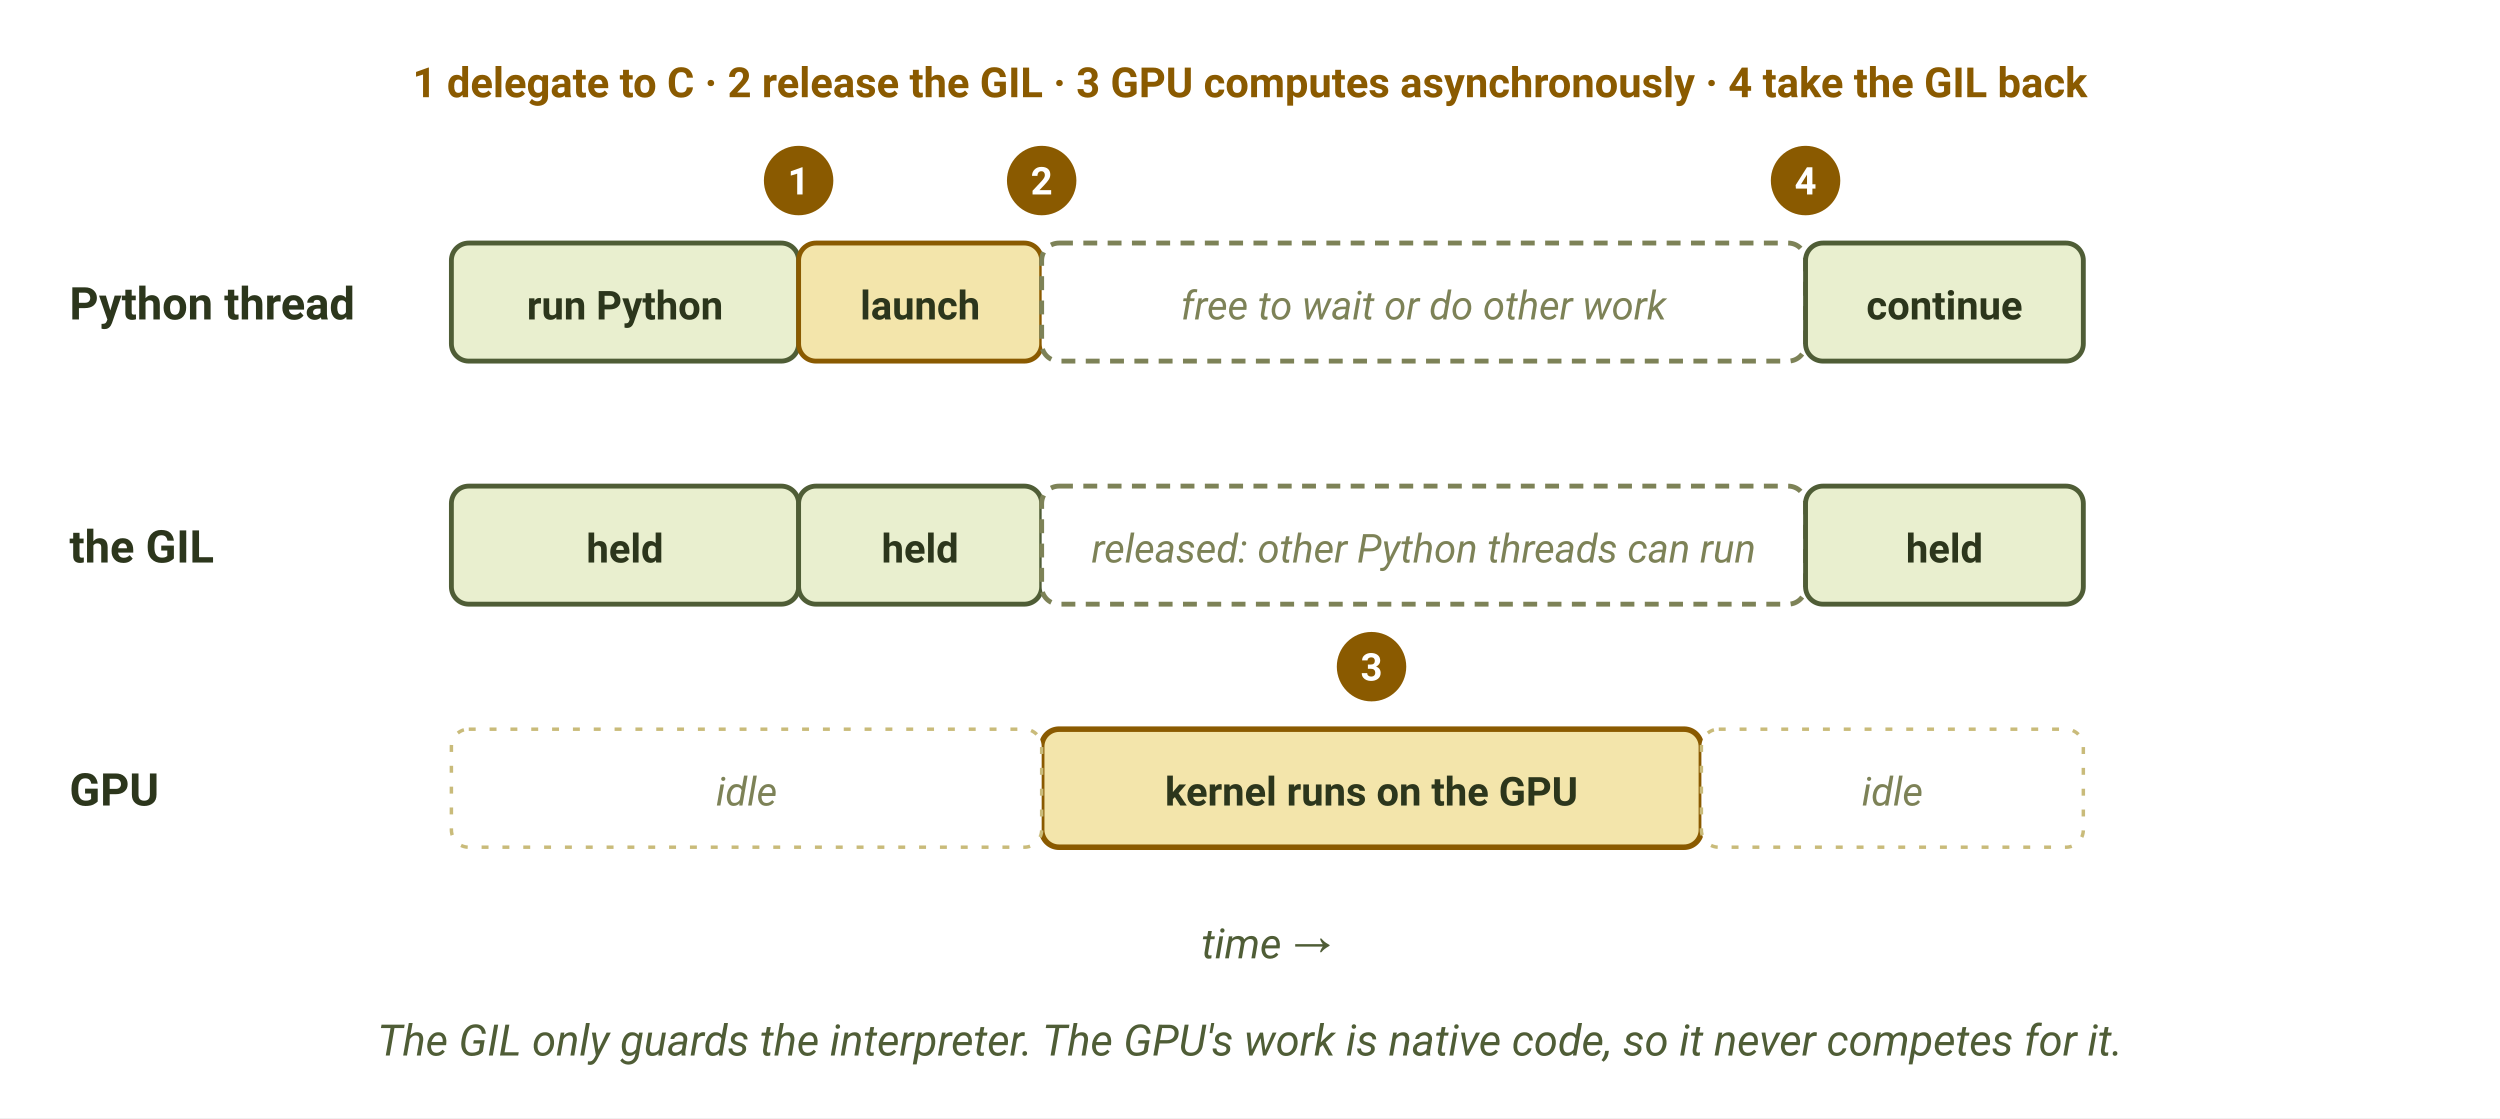
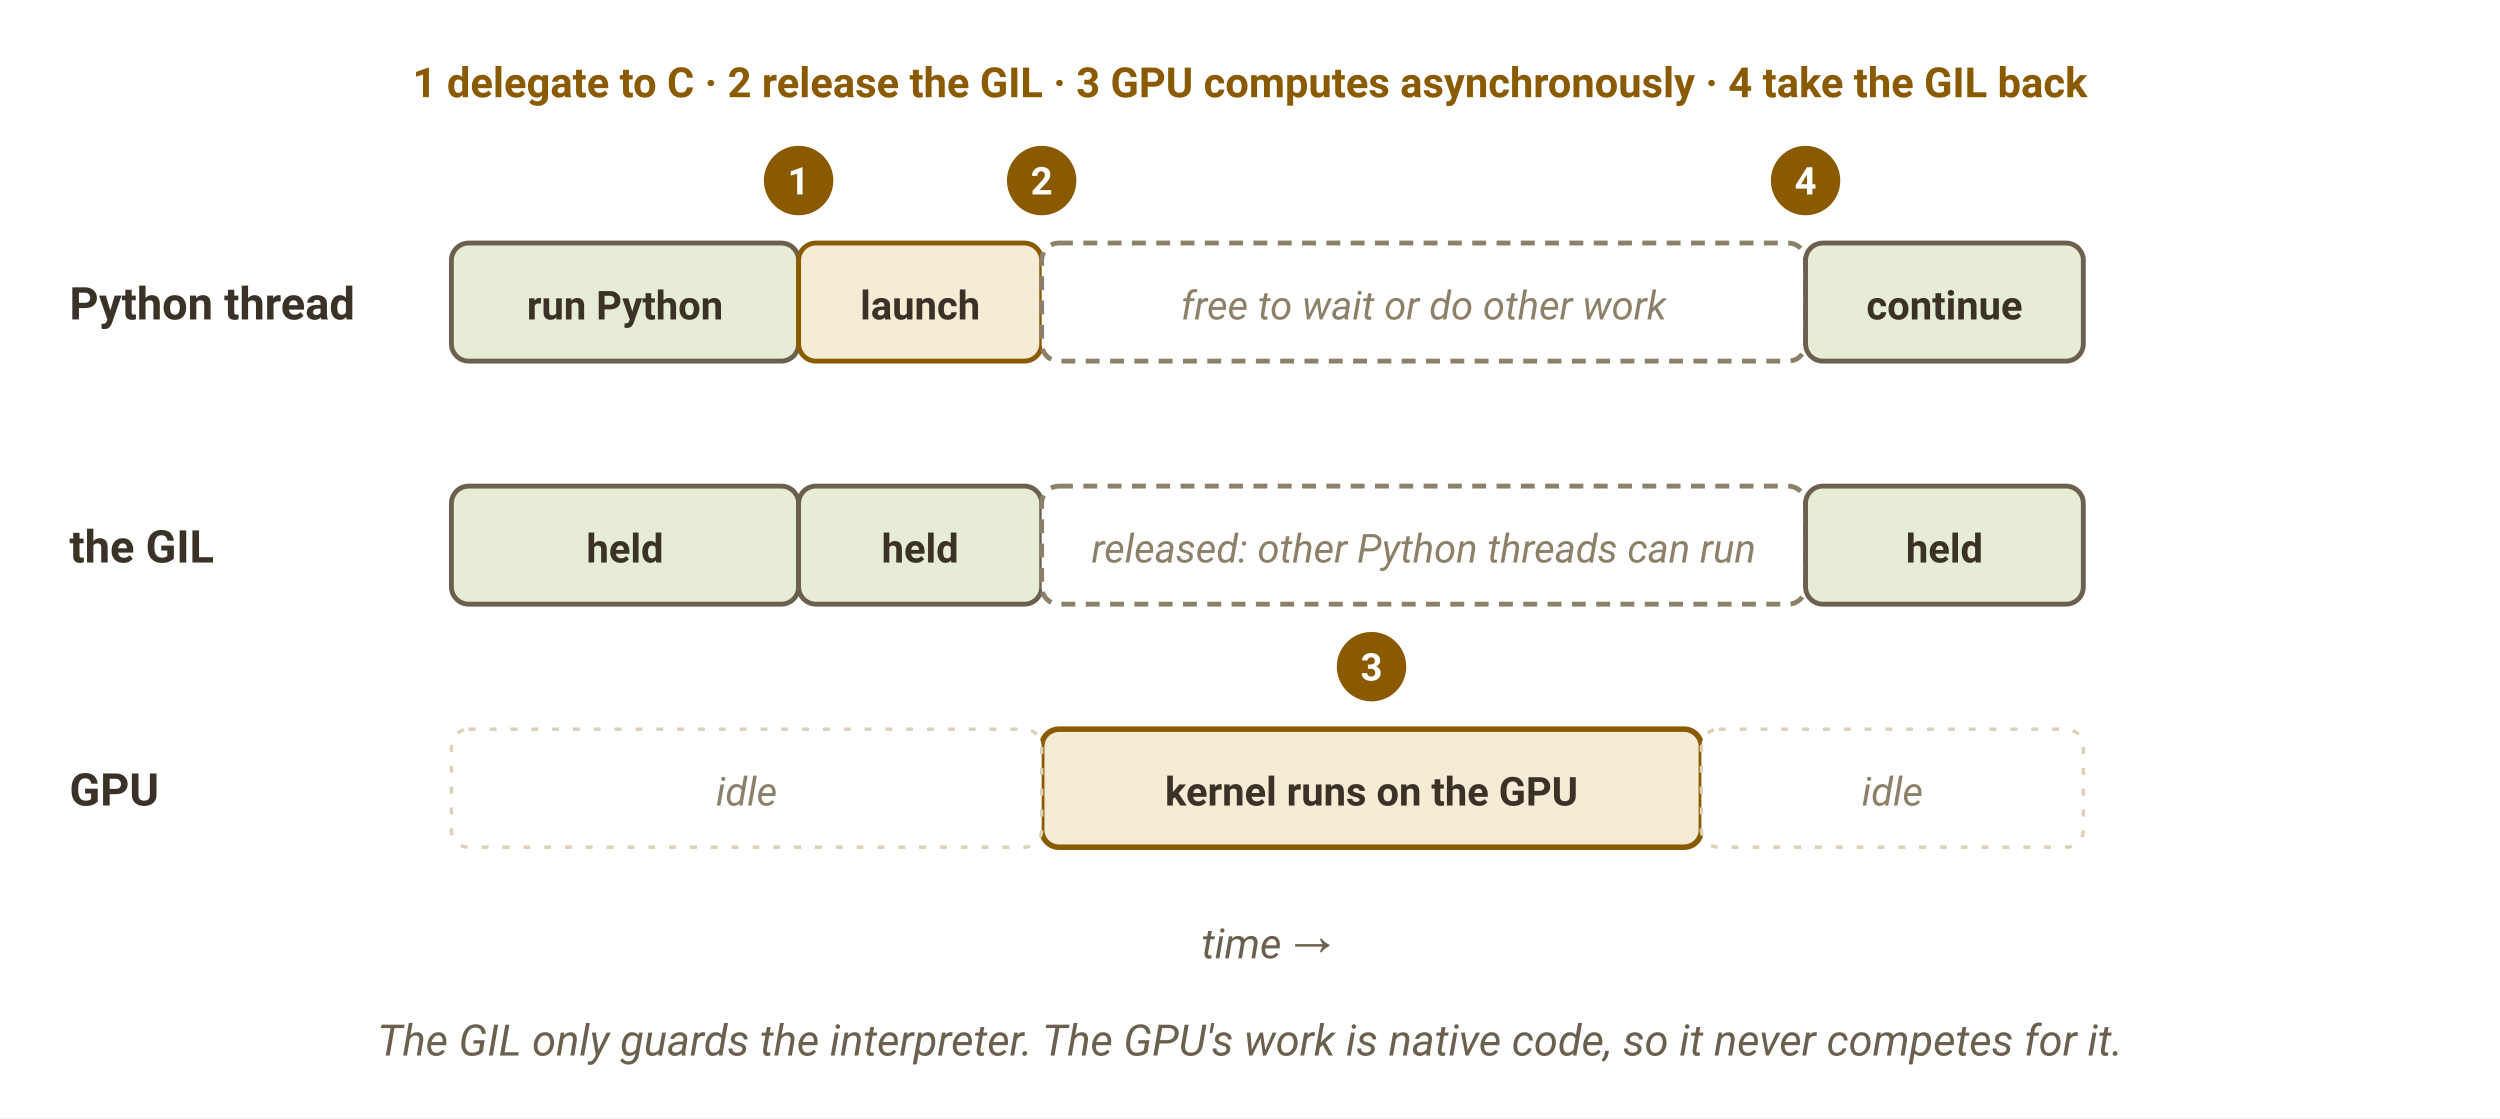
<svg xmlns="http://www.w3.org/2000/svg" viewBox="0 0 720 322" width="720" height="322" font-family="system-ui, -apple-system, 'Segoe UI', Roboto, Helvetica, Arial, sans-serif" role="img">
  <defs />
  <rect width="720" height="322" fill="#ffffff" />
-   <text x="20" y="92" font-size="13" font-weight="700" fill="#2c361c" text-anchor="start">Python thread</text>
-   <text x="20" y="162" font-size="13" font-weight="700" fill="#2c361c" text-anchor="start">the GIL</text>
-   <text x="20" y="232" font-size="13" font-weight="700" fill="#2c361c" text-anchor="start">GPU</text>
-   <rect x="130" y="70" width="100" height="34" rx="5" fill="#e9efcf" stroke="#4f5d36" stroke-width="1.4" />
-   <text x="180" y="92" font-size="11.5" font-weight="700" fill="#2c361c" text-anchor="middle">run Python</text>
-   <rect x="230" y="70" width="70" height="34" rx="5" fill="#f3e5ab" stroke="#8a5a00" stroke-width="1.4" />
-   <text x="265" y="92" font-size="11.5" font-weight="700" fill="#2c361c" text-anchor="middle">launch</text>
-   <rect x="300" y="70" width="220" height="34" rx="5" fill="#ffffff" stroke="#7d8257" stroke-width="1.4" stroke-dasharray="4 3" />
-   <text x="410" y="92" font-size="11.5" font-weight="400" fill="#7d8257" text-anchor="middle" font-style="italic">free to wait or do other work</text>
-   <rect x="520" y="70" width="80" height="34" rx="5" fill="#e9efcf" stroke="#4f5d36" stroke-width="1.4" />
-   <text x="560" y="92" font-size="11.5" font-weight="700" fill="#2c361c" text-anchor="middle">continue</text>
-   <rect x="130" y="140" width="100" height="34" rx="5" fill="#e9efcf" stroke="#4f5d36" stroke-width="1.4" />
-   <text x="180" y="162" font-size="11.5" font-weight="700" fill="#2c361c" text-anchor="middle">held</text>
-   <rect x="230" y="140" width="70" height="34" rx="5" fill="#e9efcf" stroke="#4f5d36" stroke-width="1.4" />
-   <text x="265" y="162" font-size="11.5" font-weight="700" fill="#2c361c" text-anchor="middle">held</text>
-   <rect x="300" y="140" width="220" height="34" rx="5" fill="#ffffff" stroke="#7d8257" stroke-width="1.4" stroke-dasharray="4 3" />
-   <text x="410" y="162" font-size="11.5" font-weight="400" fill="#7d8257" text-anchor="middle" font-style="italic">released: other Python threads can run</text>
-   <rect x="520" y="140" width="80" height="34" rx="5" fill="#e9efcf" stroke="#4f5d36" stroke-width="1.4" />
-   <text x="560" y="162" font-size="11.5" font-weight="700" fill="#2c361c" text-anchor="middle">held</text>
-   <rect x="300" y="210" width="190" height="34" rx="5" fill="#f3e5ab" stroke="#8a5a00" stroke-width="1.6" />
-   <text x="395" y="232" font-size="11.5" font-weight="700" fill="#2c361c" text-anchor="middle">kernel runs on the GPU</text>
-   <rect x="130" y="210" width="170" height="34" rx="5" fill="#ffffff" stroke="#c9bb7a" stroke-width="1" stroke-dasharray="2 4" />
-   <rect x="490" y="210" width="110" height="34" rx="5" fill="#ffffff" stroke="#c9bb7a" stroke-width="1" stroke-dasharray="2 4" />
-   <text x="215" y="232" font-size="11.5" font-weight="400" fill="#7d8257" text-anchor="middle" font-style="italic">idle</text>
-   <text x="545" y="232" font-size="11.5" font-weight="400" fill="#7d8257" text-anchor="middle" font-style="italic">idle</text>
+   <text x="20" y="92" font-size="13" font-weight="700" fill="#3a3226" text-anchor="start">Python thread</text>
+   <text x="20" y="162" font-size="13" font-weight="700" fill="#3a3226" text-anchor="start">the GIL</text>
+   <text x="20" y="232" font-size="13" font-weight="700" fill="#3a3226" text-anchor="start">GPU</text>
+   <rect x="130" y="70" width="100" height="34" rx="5" fill="#e6ecd5" stroke="#6b5f4d" stroke-width="1.4" />
+   <text x="180" y="92" font-size="11.5" font-weight="700" fill="#3a3226" text-anchor="middle">run Python</text>
+   <rect x="230" y="70" width="70" height="34" rx="5" fill="#f6ecd6" stroke="#8a5a00" stroke-width="1.4" />
+   <text x="265" y="92" font-size="11.5" font-weight="700" fill="#3a3226" text-anchor="middle">launch</text>
+   <rect x="300" y="70" width="220" height="34" rx="5" fill="#ffffff" stroke="#8d8068" stroke-width="1.4" stroke-dasharray="4 3" />
+   <text x="410" y="92" font-size="11.5" font-weight="400" fill="#8d8068" text-anchor="middle" font-style="italic">free to wait or do other work</text>
+   <rect x="520" y="70" width="80" height="34" rx="5" fill="#e6ecd5" stroke="#6b5f4d" stroke-width="1.4" />
+   <text x="560" y="92" font-size="11.5" font-weight="700" fill="#3a3226" text-anchor="middle">continue</text>
+   <rect x="130" y="140" width="100" height="34" rx="5" fill="#e6ecd5" stroke="#6b5f4d" stroke-width="1.4" />
+   <text x="180" y="162" font-size="11.5" font-weight="700" fill="#3a3226" text-anchor="middle">held</text>
+   <rect x="230" y="140" width="70" height="34" rx="5" fill="#e6ecd5" stroke="#6b5f4d" stroke-width="1.4" />
+   <text x="265" y="162" font-size="11.5" font-weight="700" fill="#3a3226" text-anchor="middle">held</text>
+   <rect x="300" y="140" width="220" height="34" rx="5" fill="#ffffff" stroke="#8d8068" stroke-width="1.4" stroke-dasharray="4 3" />
+   <text x="410" y="162" font-size="11.5" font-weight="400" fill="#8d8068" text-anchor="middle" font-style="italic">released: other Python threads can run</text>
+   <rect x="520" y="140" width="80" height="34" rx="5" fill="#e6ecd5" stroke="#6b5f4d" stroke-width="1.4" />
+   <text x="560" y="162" font-size="11.5" font-weight="700" fill="#3a3226" text-anchor="middle">held</text>
+   <rect x="300" y="210" width="190" height="34" rx="5" fill="#f6ecd6" stroke="#8a5a00" stroke-width="1.6" />
+   <text x="395" y="232" font-size="11.5" font-weight="700" fill="#3a3226" text-anchor="middle">kernel runs on the GPU</text>
+   <rect x="130" y="210" width="170" height="34" rx="5" fill="#ffffff" stroke="#ddd0b4" stroke-width="1" stroke-dasharray="2 4" />
+   <rect x="490" y="210" width="110" height="34" rx="5" fill="#ffffff" stroke="#ddd0b4" stroke-width="1" stroke-dasharray="2 4" />
+   <text x="215" y="232" font-size="11.5" font-weight="400" fill="#8d8068" text-anchor="middle" font-style="italic">idle</text>
+   <text x="545" y="232" font-size="11.5" font-weight="400" fill="#8d8068" text-anchor="middle" font-style="italic">idle</text>
  <circle cx="230" cy="52" r="10" fill="#8a5a00" />
  <text x="230" y="56" font-size="11" font-weight="700" fill="#ffffff" text-anchor="middle">1</text>
  <circle cx="300" cy="52" r="10" fill="#8a5a00" />
  <text x="300" y="56" font-size="11" font-weight="700" fill="#ffffff" text-anchor="middle">2</text>
  <circle cx="520" cy="52" r="10" fill="#8a5a00" />
  <text x="520" y="56" font-size="11" font-weight="700" fill="#ffffff" text-anchor="middle">4</text>
  <circle cx="395" cy="192" r="10" fill="#8a5a00" />
  <text x="395" y="196" font-size="11" font-weight="700" fill="#ffffff" text-anchor="middle">3</text>
  <text x="360" y="28" font-size="12" font-weight="700" fill="#8a5a00" text-anchor="middle">1 delegate to C  ·  2 release the GIL  ·  3 GPU computes asynchronously  ·  4 take the GIL back</text>
-   <text x="365" y="276" font-size="12" font-weight="400" fill="#4f5d36" text-anchor="middle" font-style="italic">time →</text>
-   <text x="360" y="304" font-size="12.5" font-weight="400" fill="#4f5d36" text-anchor="middle" font-style="italic">The GIL only guards the interpreter. The GPU's work is native code, so it never competes for it.</text>
+   <text x="365" y="276" font-size="12" font-weight="400" fill="#6b5f4d" text-anchor="middle" font-style="italic">time →</text>
+   <text x="360" y="304" font-size="12.5" font-weight="400" fill="#6b5f4d" text-anchor="middle" font-style="italic">The GIL only guards the interpreter. The GPU's work is native code, so it never competes for it.</text>
</svg>
